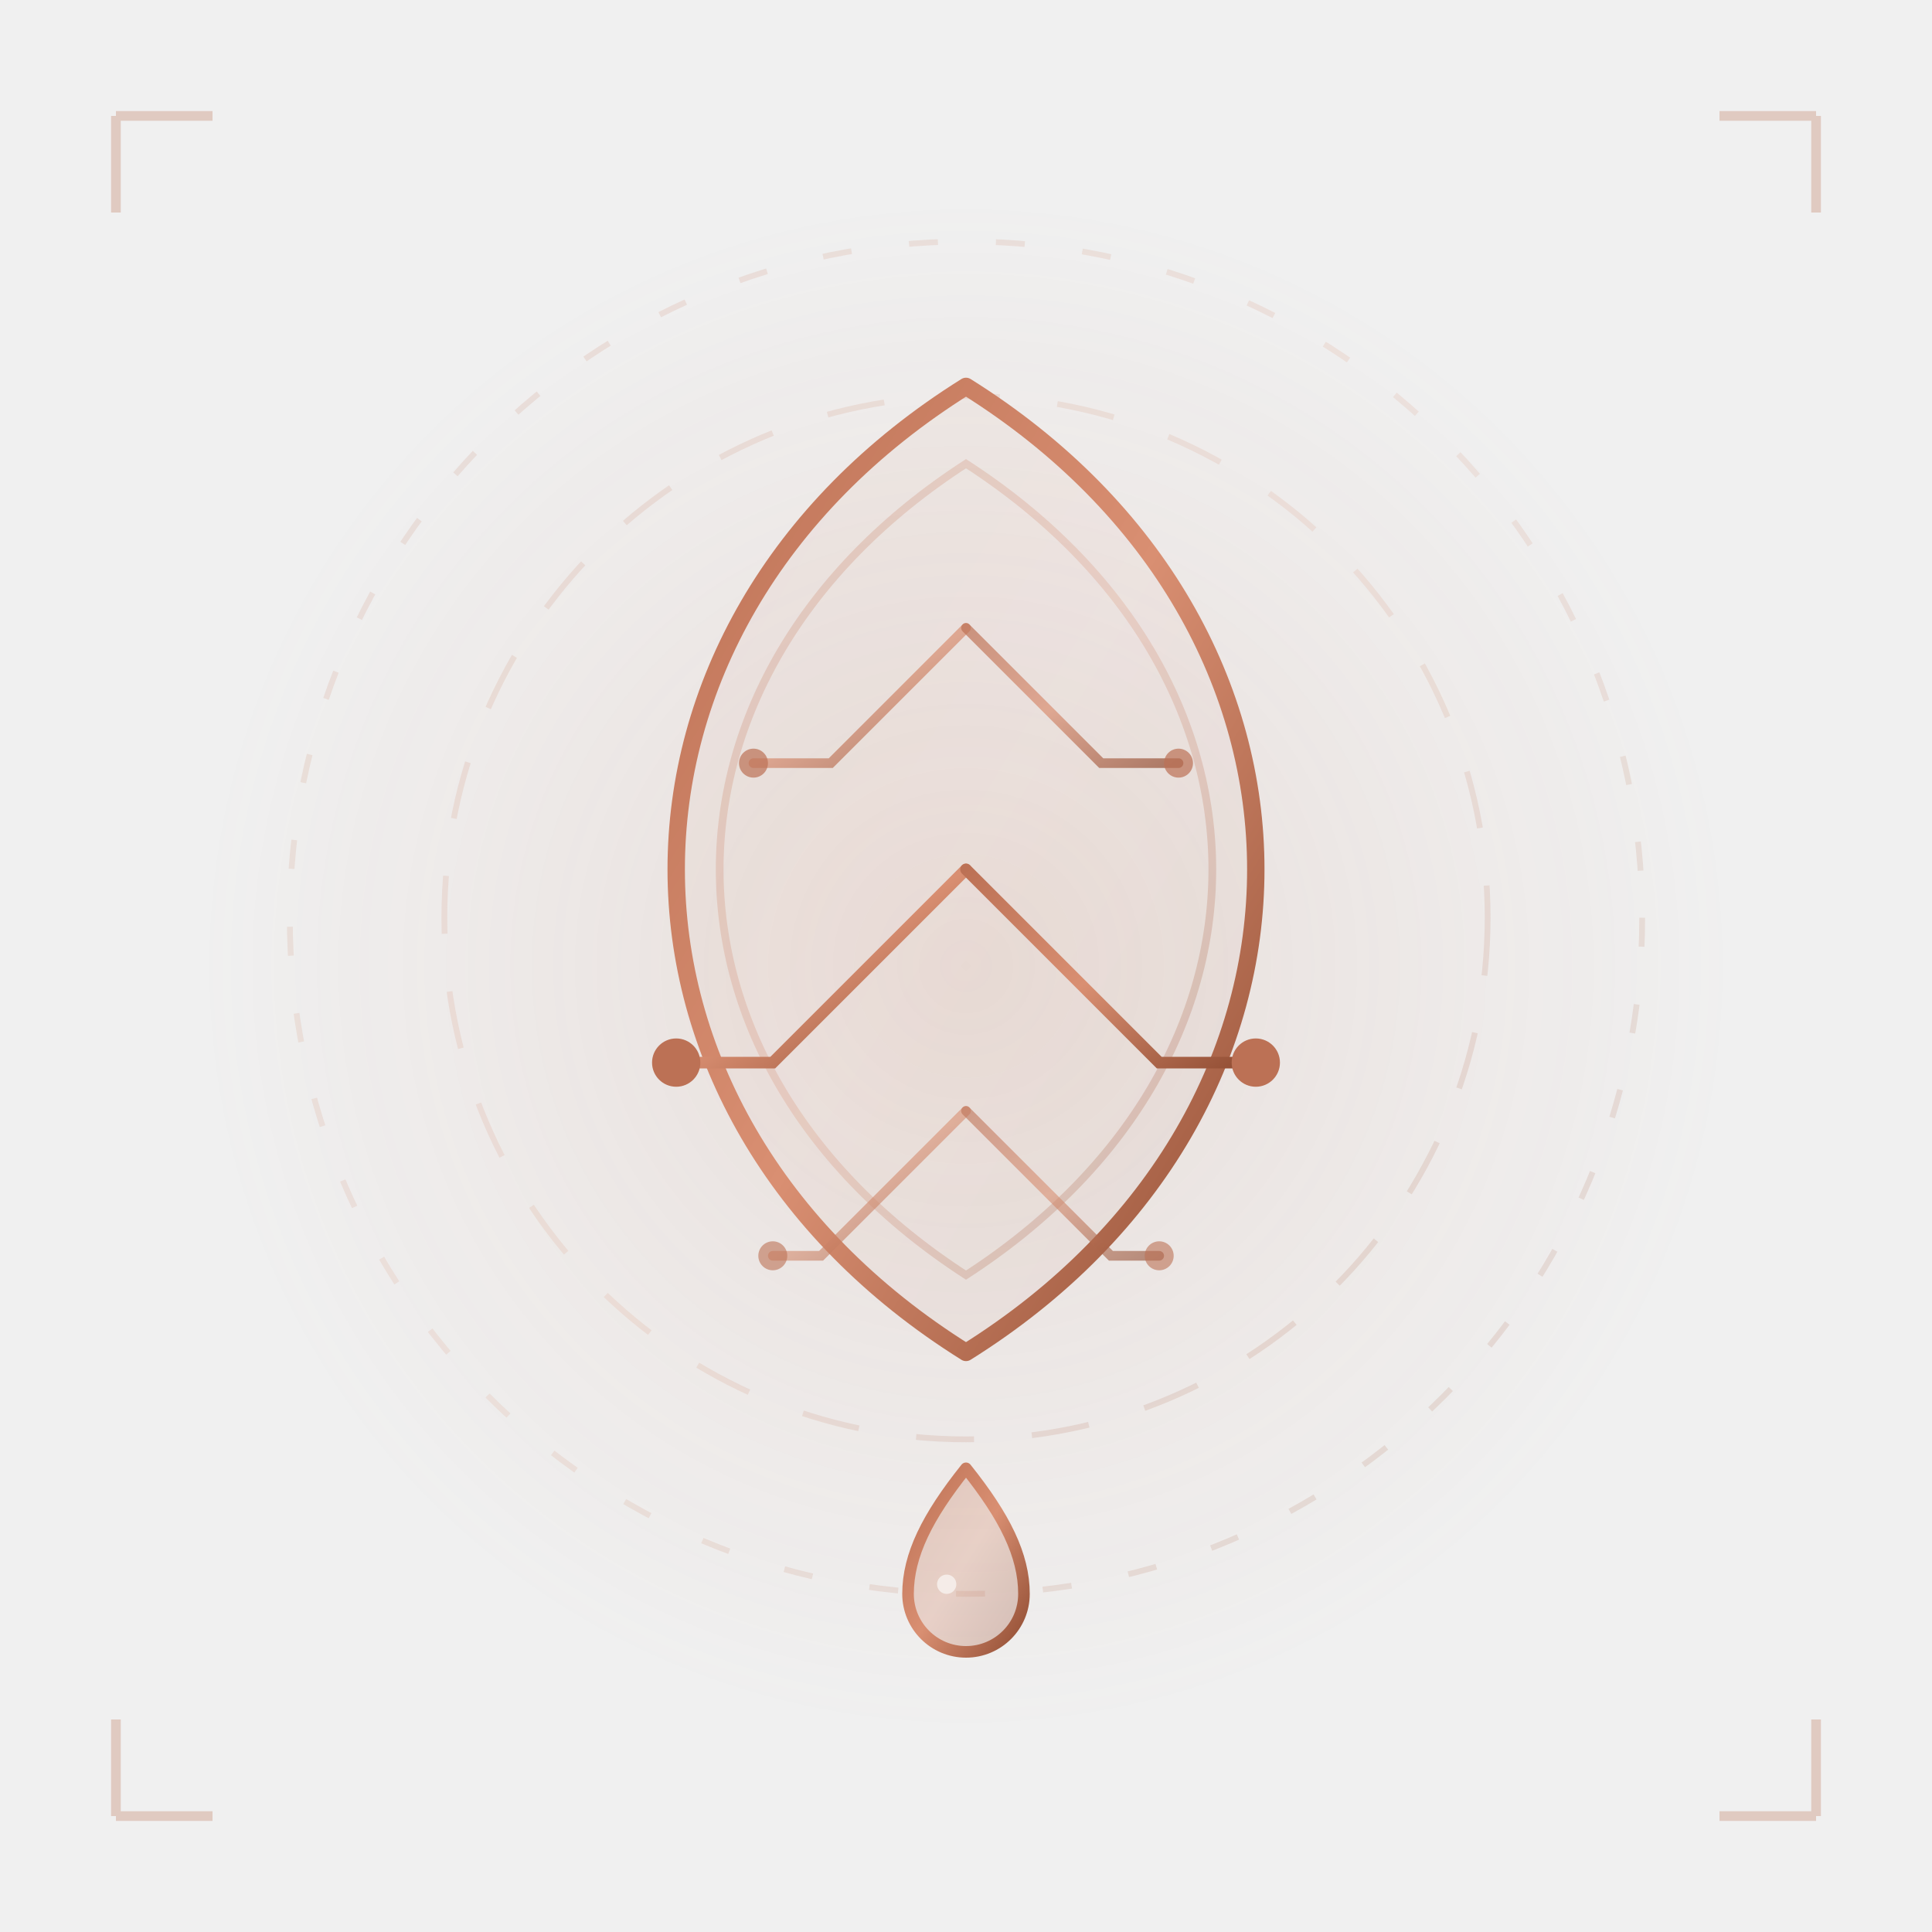
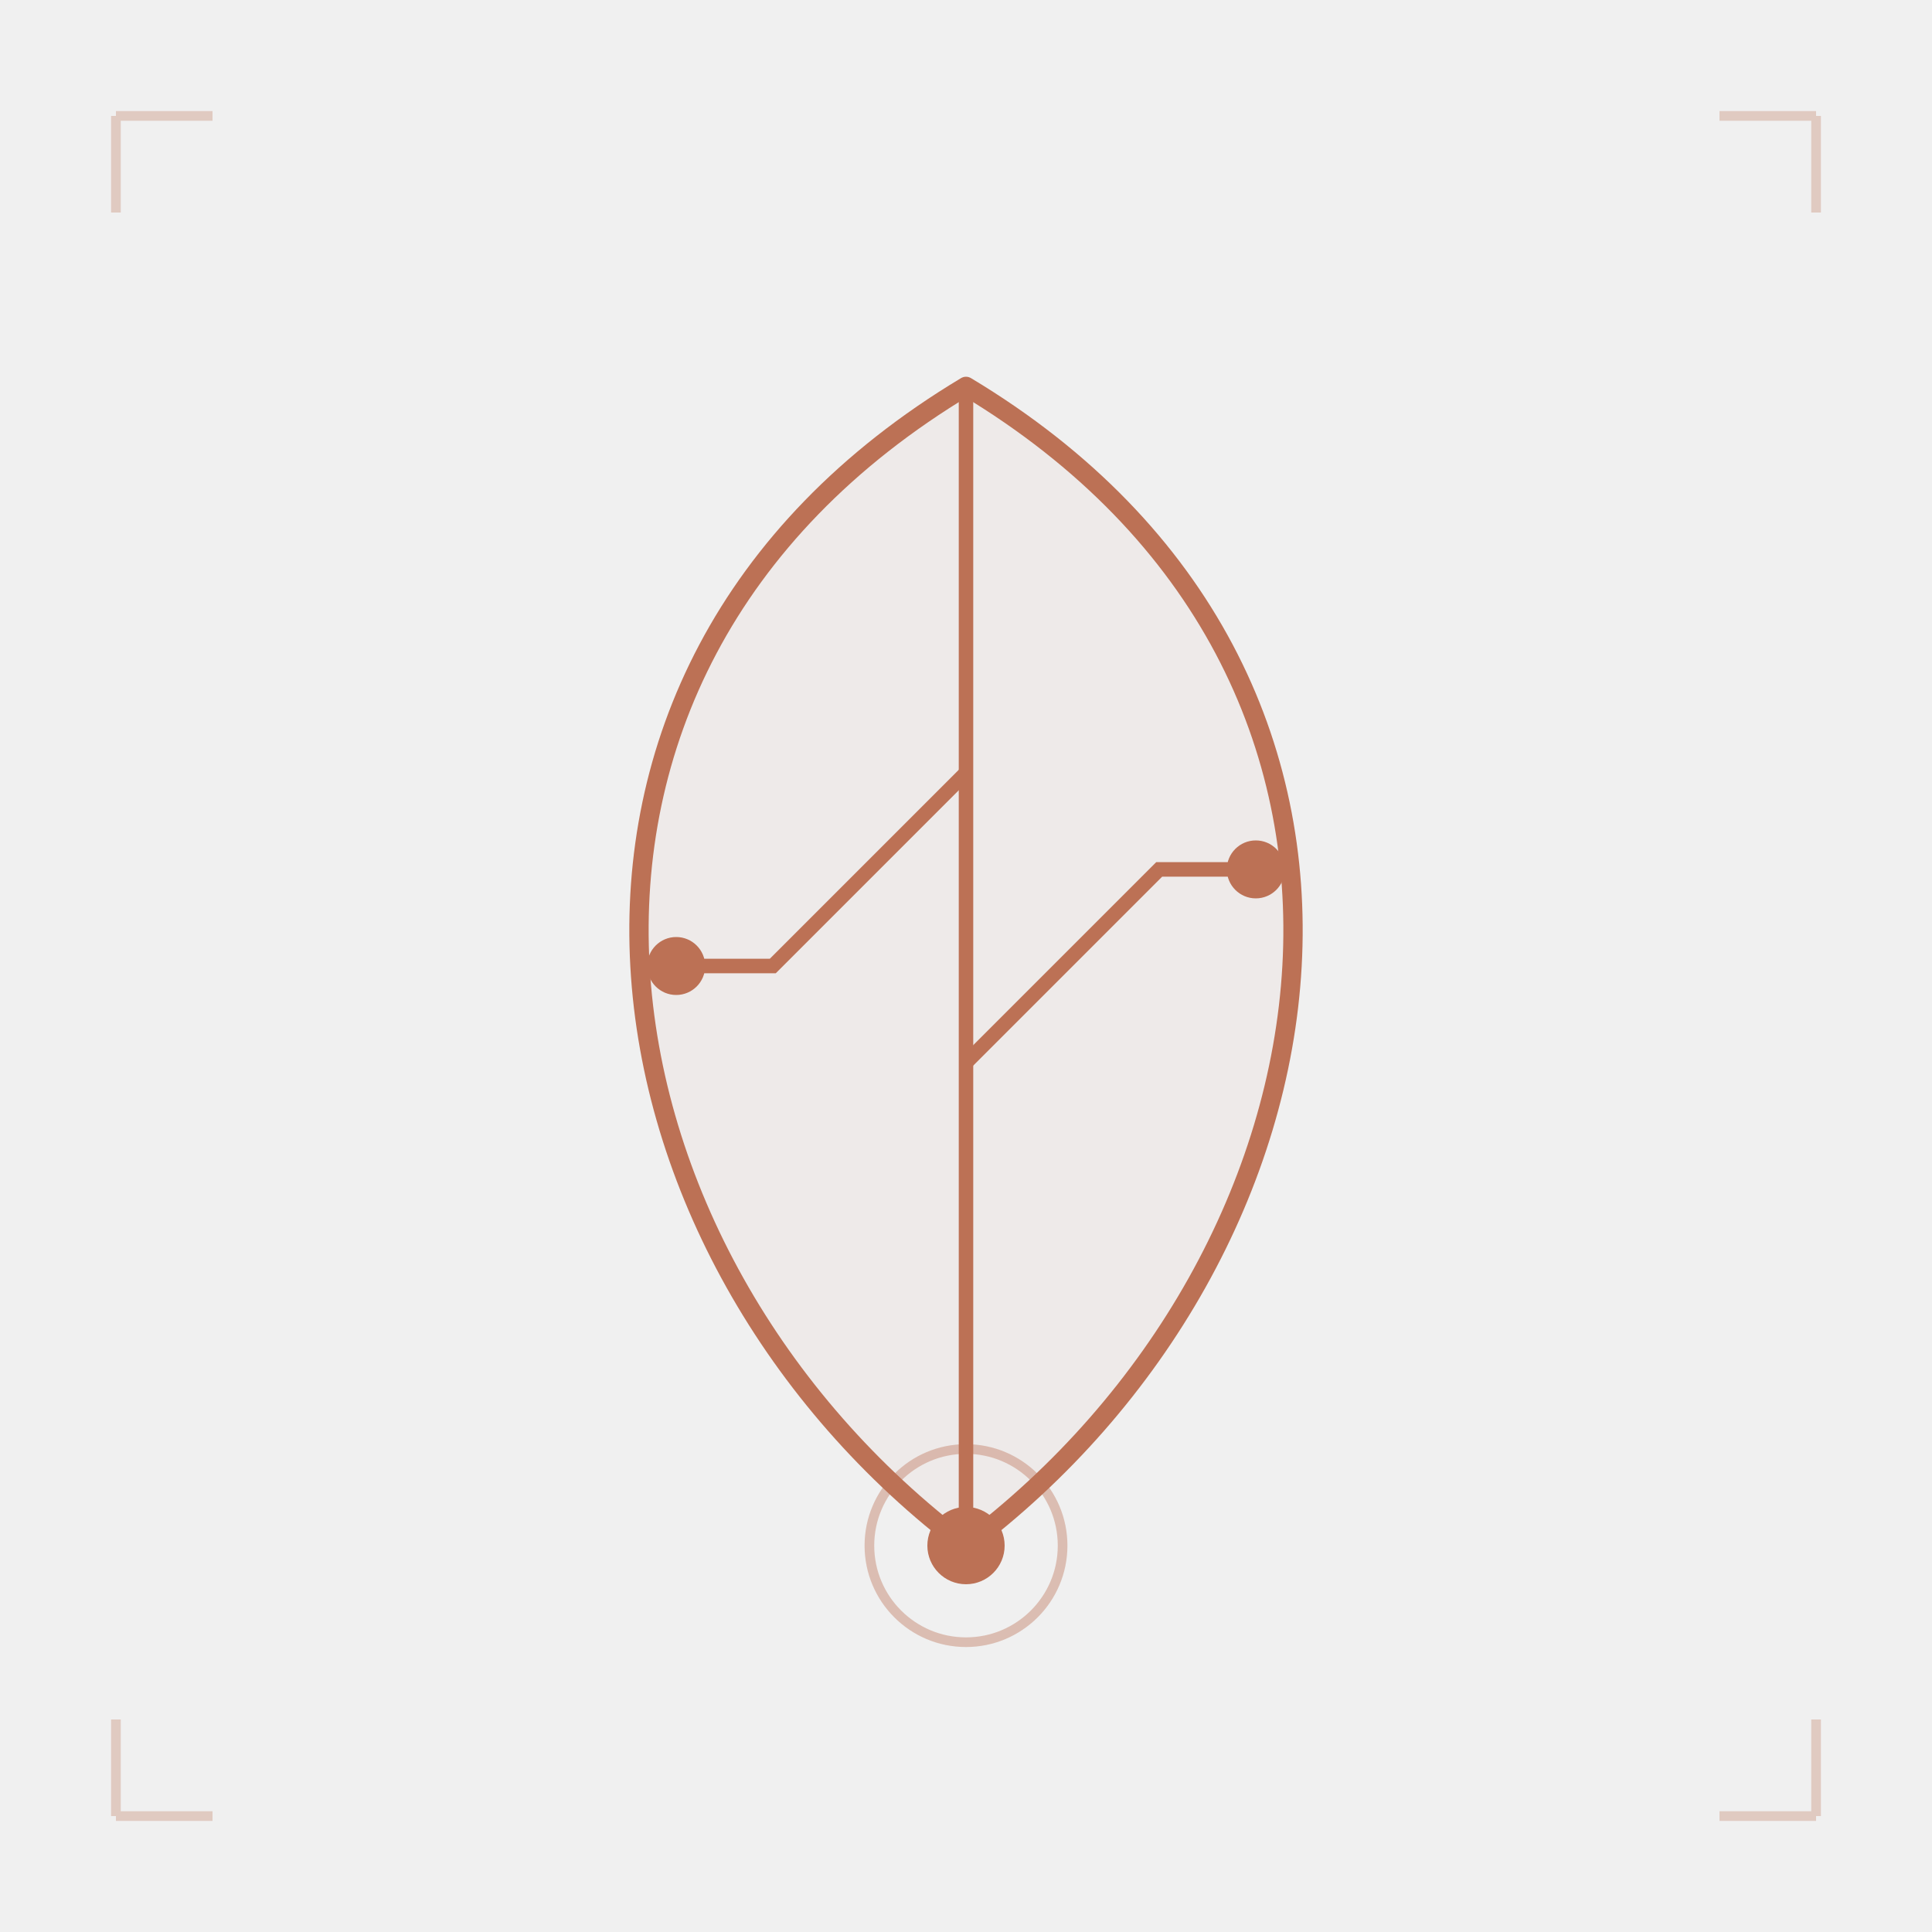
<svg xmlns="http://www.w3.org/2000/svg" width="200" height="200" viewBox="0 0 200 200" fill="none">
-   <defs>
-     <linearGradient id="sienna-gradient" x1="0%" y1="0%" x2="100%" y2="100%">
-       <stop offset="0%" stop-color="#bc7155" />
-       <stop offset="50%" stop-color="#d98f72" />
-       <stop offset="100%" stop-color="#914d33" />
-     </linearGradient>
-     <radialGradient id="glow-bg" cx="50%" cy="50%" r="50%">
-       <stop offset="0%" stop-color="#bc7155" stop-opacity="0.14" />
-       <stop offset="100%" stop-color="#bc7155" stop-opacity="0" />
-     </radialGradient>
-   </defs>
  <g stroke="#bc7155" stroke-width="1" opacity="0.3">
    <path d="M12 12 L12 22 M12 12 L22 12" />
    <path d="M188 12 L188 22 M188 12 L178 12" />
    <path d="M12 188 L12 178 M12 188 L22 188" />
    <path d="M188 188 L188 178 M188 188 L178 188" />
  </g>
-   <circle cx="100" cy="100" r="80" fill="url(#glow-bg)" />
-   <g stroke="url(#sienna-gradient)" stroke-width="0.6" opacity="0.15" fill="none">
-     <circle cx="100" cy="95" r="70" stroke-dasharray="3 6" />
-     <circle cx="100" cy="95" r="54" stroke-dasharray="6 6" />
-   </g>
-   <path d="M 100 40 C 60 65 60 115 100 140 C 140 115 140 65 100 40 Z" fill="url(#sienna-gradient)" fill-opacity="0.06" stroke="url(#sienna-gradient)" stroke-width="1.8" stroke-linejoin="round" />
-   <path d="M 100 48 C 66 70 66 110 100 132 C 134 110 134 70 100 48 Z" stroke="url(#sienna-gradient)" stroke-width="0.8" opacity="0.25" fill="none" />
-   <g stroke="url(#sienna-gradient)" stroke-linecap="round" fill="none">
-     <line x1="100" y1="40" x2="100" y2="152" stroke-width="1.8" />
-     <path d="M 100 65 L 86 79 L 78 79" stroke-width="1" opacity="0.7" />
-     <path d="M 100 65 L 114 79 L 122 79" stroke-width="1" opacity="0.7" />
-     <path d="M 100 90 L 80 110 L 70 110" stroke-width="1.2" />
-     <path d="M 100 90 L 120 110 L 130 110" stroke-width="1.2" />
-     <path d="M 100 115 L 85 130 L 80 130" stroke-width="1" opacity="0.6" />
-     <path d="M 100 115 L 115 130 L 120 130" stroke-width="1" opacity="0.6" />
-   </g>
-   <g fill="#bc7155">
-     <circle cx="70" cy="110" r="2.5" />
-     <circle cx="130" cy="110" r="2.5" />
-     <circle cx="78" cy="79" r="1.5" opacity="0.7" />
-     <circle cx="122" cy="79" r="1.5" opacity="0.7" />
-     <circle cx="80" cy="130" r="1.5" opacity="0.6" />
-     <circle cx="120" cy="130" r="1.5" opacity="0.6" />
-   </g>
-   <g transform="translate(100, 162)">
-     <path d="M 0 -10 C -4 -5 -6 -1 -6 3 A 6 6 0 0 0 6 3 C 6 -1 4 -5 0 -10 Z" fill="url(#sienna-gradient)" fill-opacity="0.3" stroke="url(#sienna-gradient)" stroke-width="1.2" stroke-linejoin="round" />
-     <circle cx="-2" cy="2" r="1" fill="#ffffff" opacity="0.6" />
-   </g>
+   <path d="M 100 40 C 50 70 60 130 100 160 C 140 130 150 70 100 40 Z" fill="#bc7155" fill-opacity="0.05" stroke="#bc7155" stroke-width="2" stroke-linejoin="round" />
+   <line x1="100" y1="40" x2="100" y2="160" stroke="#bc7155" stroke-width="1.5" />
+   <polyline points="100 80 80 100 70 100" fill="none" stroke="#bc7155" stroke-width="1.5" />
+   <circle cx="70" cy="100" r="3" fill="#bc7155" />
+   <polyline points="100 110 120 90 130 90" fill="none" stroke="#bc7155" stroke-width="1.5" />
+   <circle cx="130" cy="90" r="3" fill="#bc7155" />
+   <circle cx="100" cy="160" r="4" fill="#bc7155" />
+   <circle cx="100" cy="160" r="10" fill="none" stroke="#bc7155" stroke-width="1" opacity="0.4" />
</svg>
